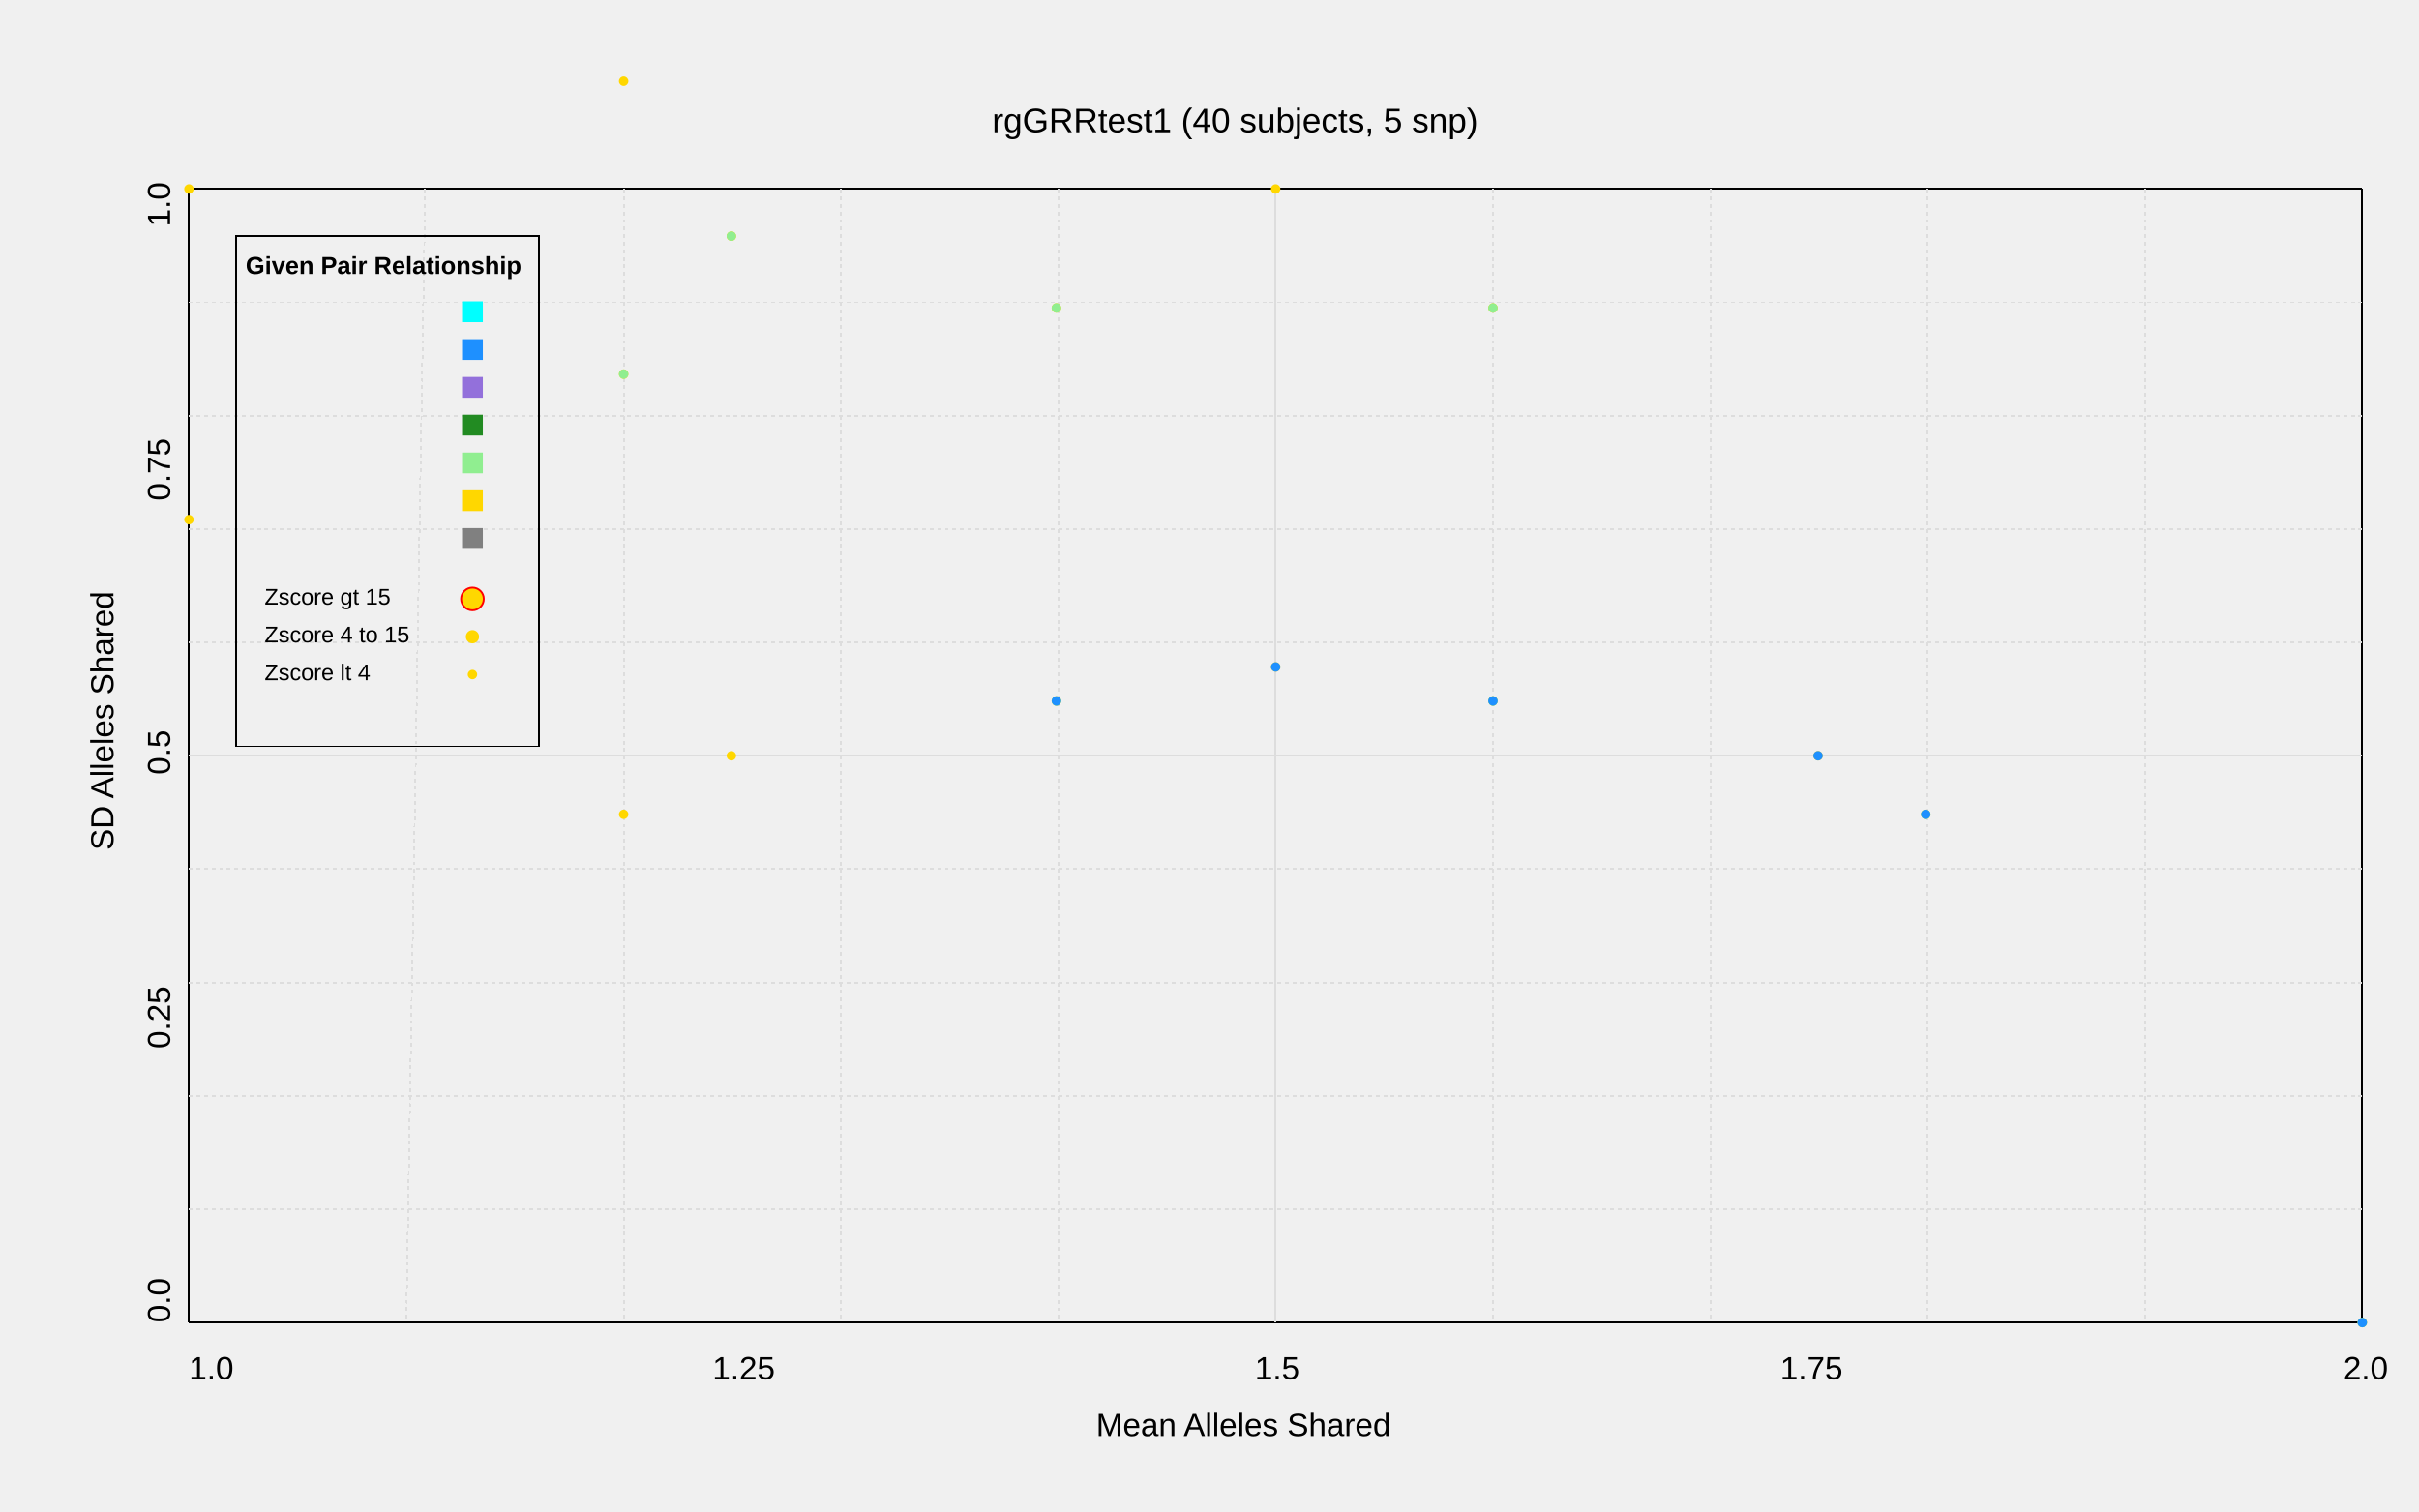
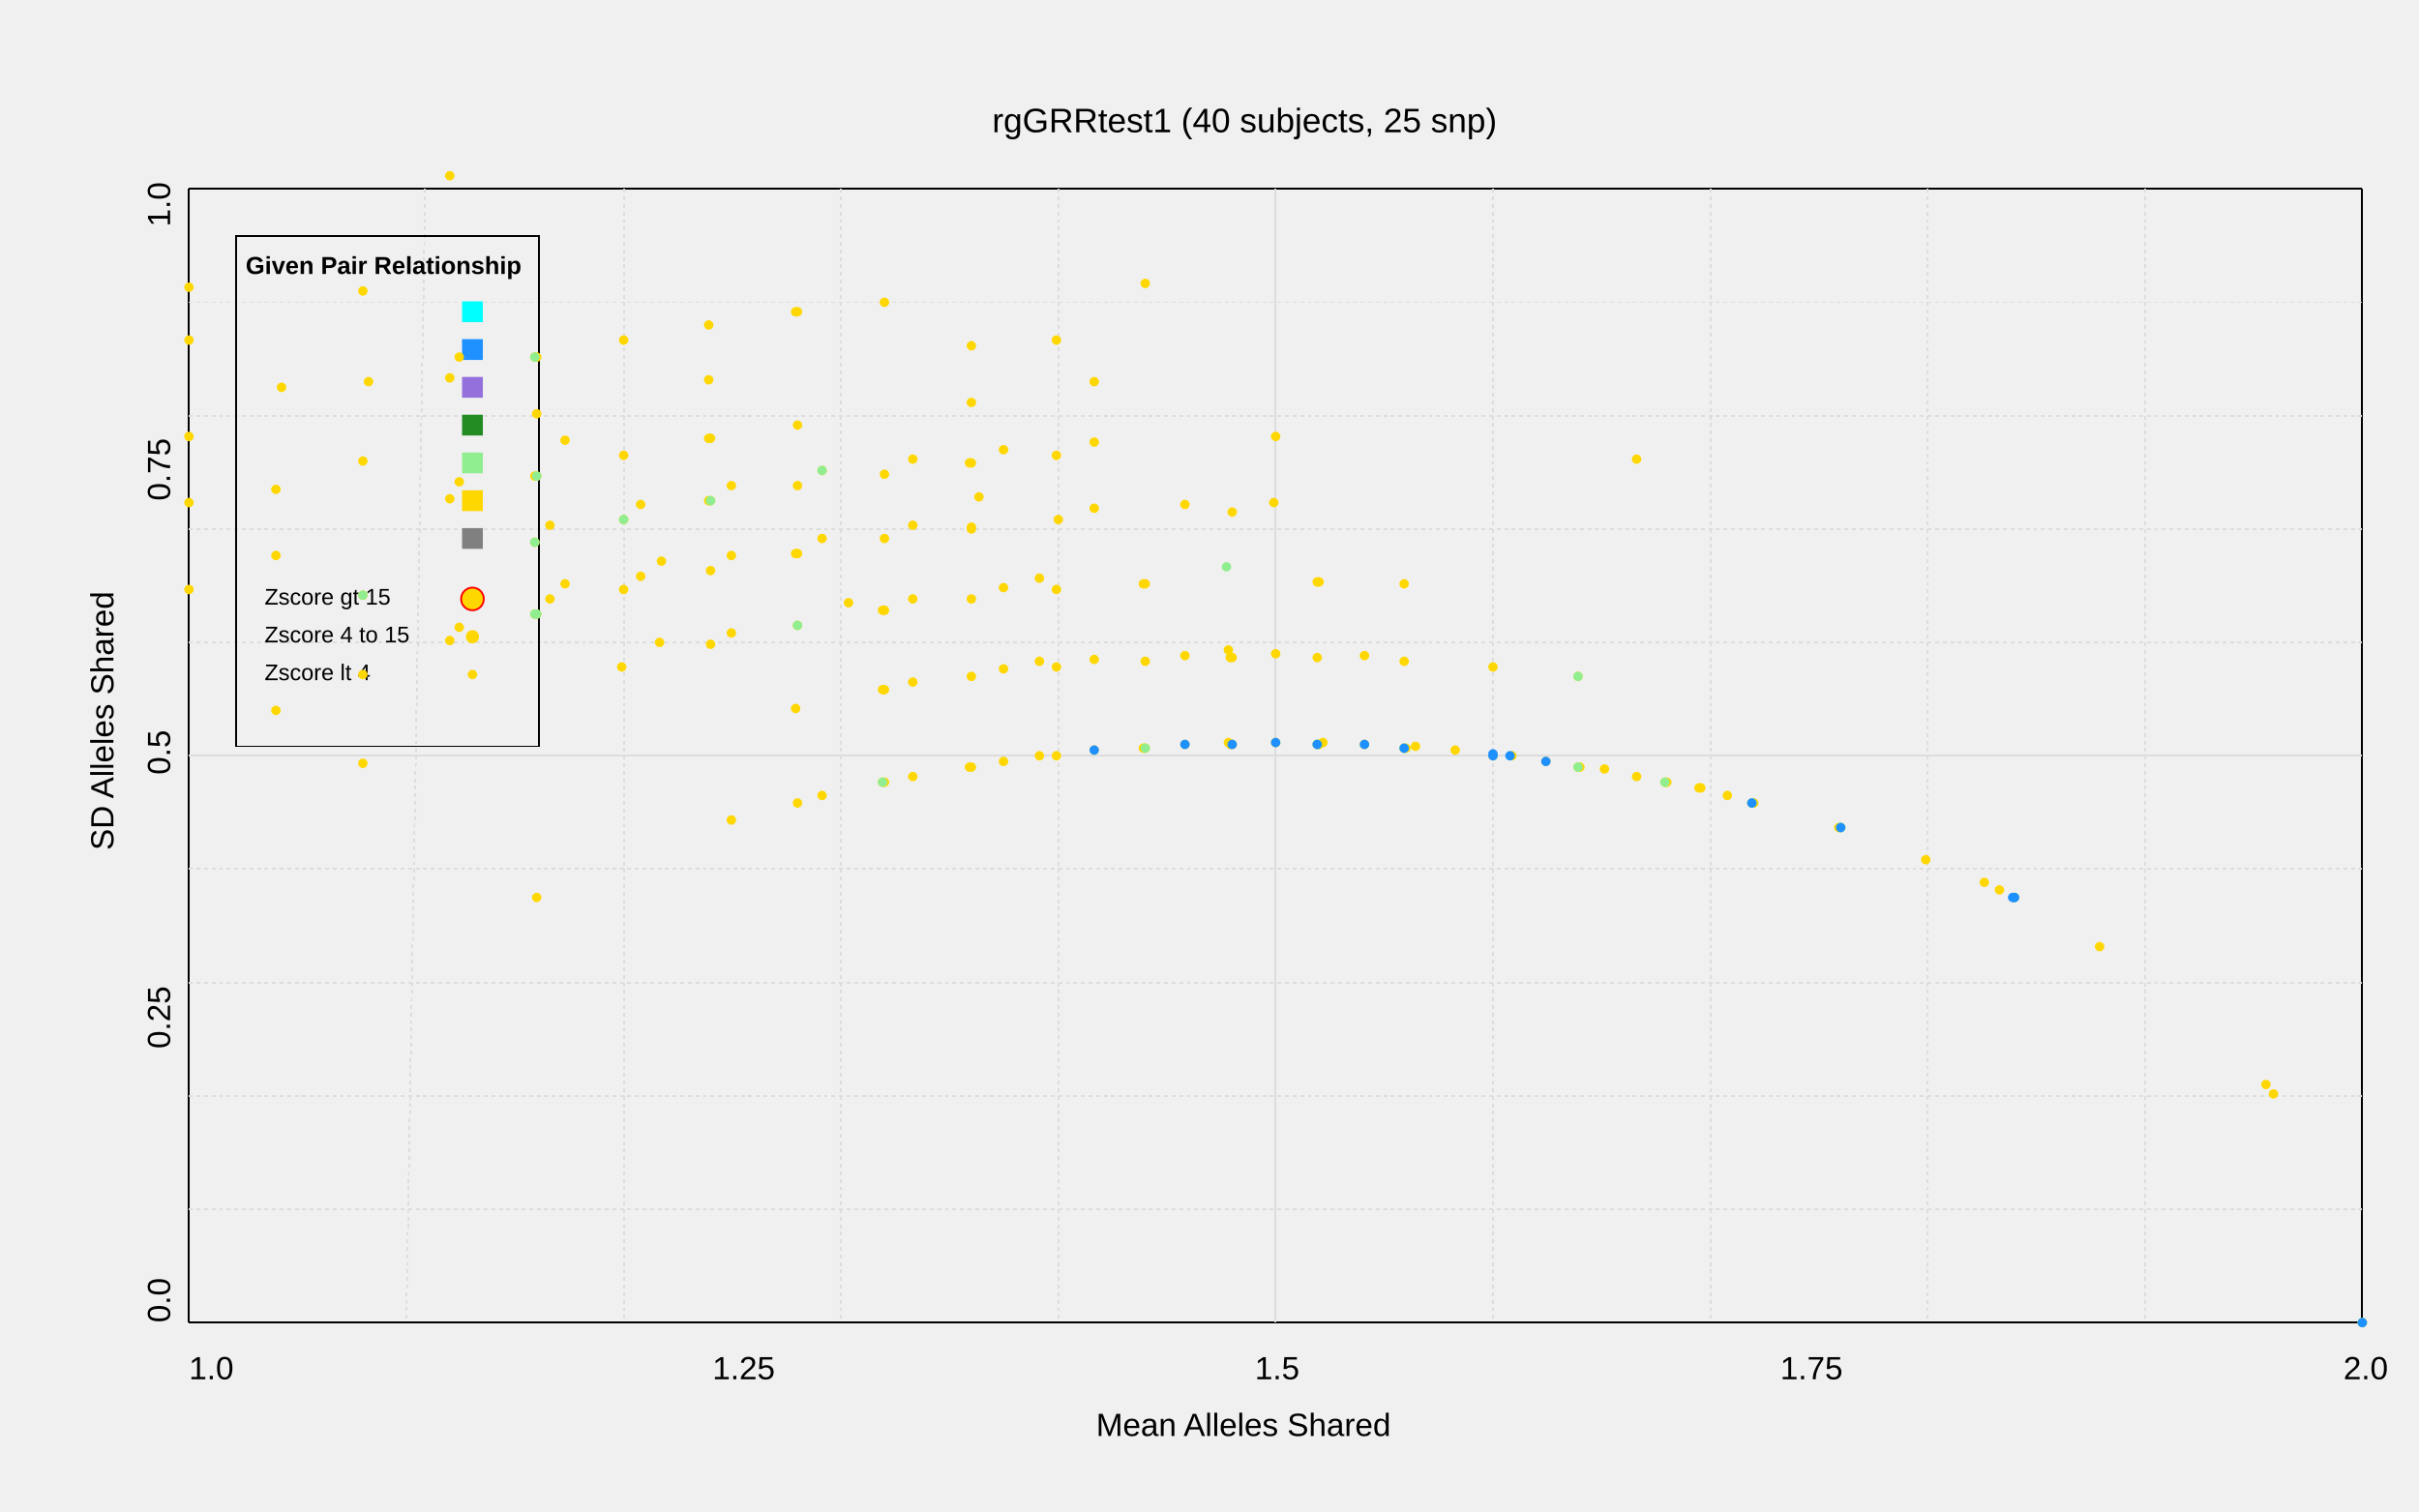
<svg xmlns="http://www.w3.org/2000/svg" width="1280" height="800" version="1.2" viewBox="0 0 1280 800">
  <defs>
    <symbol id="cbRect" overflow="visible">
      <rect x="-5" y="-5" width="10" height="10" fill="white" stroke="dimgray" stroke-width="1" cursor="pointer" />
    </symbol>
    <symbol id="cbCross" overflow="visible">
      <g pointer-events="none" stroke="black" stroke-width="1">
        <line x1="-3" y1="-3" x2="3" y2="3" />
        <line x1="3" y1="-3" x2="-3" y2="3" />
      </g>
    </symbol>
  </defs>
  <g style="stroke-width:1.0; stroke:black; shape-rendering:crispEdges">
    <path d="M 100 100 L 1250 100 Z" />
    <path d="M 100 700 L 1250 700 Z" />
    <path d="M 100  100 L 100  700 Z" />
    <path d="M 1250 100 L 1250 700 Z" />
  </g>
  <g transform="translate(100,100)">
    <g style="fill:none; stroke:#dddddd; stroke-width:1; stroke-dasharray:2,2; text-anchor:end; shape-rendering:crispEdges">
      <line x1="125" y1="0" x2="115" y2="600" />
      <line x1="230" y1="0" x2="230" y2="600" />
      <line x1="345" y1="0" x2="345" y2="600" />
      <line x1="460" y1="0" x2="460" y2="600" />
      <line x1="575" y1="0" x2="575" y2="600" style="stroke-dasharray:none;" />
      <line x1="690" y1="0" x2="690" y2="600" />
      <line x1="805" y1="0" x2="805" y2="600" />
      <line x1="920" y1="0" x2="920" y2="600" />
      <line x1="1035" y1="0" x2="1035" y2="600" />
      <line x1="0" y1="60" x2="1150" y2="60" />
      <line x1="0" y1="120" x2="1150" y2="120" />
      <line x1="0" y1="180" x2="1150" y2="180" />
      <line x1="0" y1="240" x2="1150" y2="240" />
      <line x1="0" y1="300" x2="1150" y2="300" style="stroke-dasharray:none;" />
      <line x1="0" y1="360" x2="1150" y2="360" />
      <line x1="0" y1="420" x2="1150" y2="420" />
      <line x1="0" y1="480" x2="1150" y2="480" />
      <line x1="0" y1="540" x2="1150" y2="540" />
    </g>
    <g style="fill:black; stroke:none" font-size="12" font-family="Arial" transform="translate(25,25)">
      <rect width="160" height="270" style="fill:none; stroke:black; shape-rendering:crispEdges" />
      <text x="5" y="20" style="fill:black; stroke:none;" font-size="13" font-weight="bold">Given Pair Relationship</text>
      <rect x="120" y="35" width="10" height="10" fill="cyan" stroke="cyan" stroke-width="1" cursor="pointer" />
      <rect x="120" y="55" width="10" height="10" fill="dodgerblue" stroke="dodgerblue" stroke-width="1" cursor="pointer" />
      <rect x="120" y="75" width="10" height="10" fill="mediumpurple" stroke="mediumpurple" stroke-width="1" cursor="pointer" />
      <rect x="120" y="95" width="10" height="10" fill="forestgreen" stroke="forestgreen" stroke-width="1" cursor="pointer" />
      <rect x="120" y="115" width="10" height="10" fill="lightgreen" stroke="lightgreen" stroke-width="1" cursor="pointer" />
      <rect x="120" y="135" width="10" height="10" fill="gold" stroke="gold" stroke-width="1" cursor="pointer" />
      <rect x="120" y="155" width="10" height="10" fill="gray" stroke="gray" stroke-width="1" cursor="pointer" />
      <text x="15" y="195" style="fill:black; stroke:none" font-size="12" font-family="Arial">Zscore gt 15</text>
      <circle cx="125" cy="192" r="6" style="stroke:red; fill:gold; fill-opacity:1.0; stroke-width:1;" />
      <text x="15" y="215" style="fill:black; stroke:none" font-size="12" font-family="Arial">Zscore 4 to 15</text>
      <circle cx="125" cy="212" r="3" style="stroke:gold; fill:gold; fill-opacity:1.0; stroke-width:1;" />
      <text x="15" y="235" style="fill:black; stroke:none" font-size="12" font-family="Arial">Zscore lt 4</text>
      <circle cx="125" cy="232" r="2" style="stroke:gold; fill:gold; fill-opacity:1.0; stroke-width:1;" />
      <g id="checkboxes">
    </g>
    </g>
    <g style="fill:black; stroke:none" font-size="17" font-family="Arial">
      <text x="480" y="660">Mean Alleles Shared</text>
      <text x="0" y="630">1.0</text>
      <text x="277" y="630">1.25</text>
      <text x="564" y="630">1.5</text>
      <text x="842" y="630">1.75</text>
      <text x="1140" y="630">2.0</text>
    </g>
    <g transform="rotate(270)" style="fill:black; stroke:none" font-size="17" font-family="Arial">
      <text x="-350" y="-40">SD Alleles Shared</text>
      <text x="-20" y="-10">1.0</text>
      <text x="-165" y="-10">0.75</text>
      <text x="-310" y="-10">0.5</text>
      <text x="-455" y="-10">0.25</text>
      <text x="-600" y="-10">0.0</text>
    </g>
    <g style="fill:black; stroke:none" font-size="18" font-family="Arial">
-       <text x="425" y="-30">rgGRRtest1 (40 subjects, 5 snp)</text>
+       <text x="425" y="-30">rgGRRtest1 (40 subjects, 25 snp)</text>
    </g>
    <g id="unrelated" style="stroke:gold; fill:gold; fill-opacity:1.0; stroke-width:1;" cursor="pointer">
-       <circle cx="-287" cy="25" r="2" />
-       <circle cx="575" cy="0" r="2" />
-       <circle cx="919" cy="331" r="2" />
-       <circle cx="690" cy="63" r="2" />
-       <circle cx="862" cy="300" r="2" />
-       <circle cx="575" cy="253" r="2" />
-       <circle cx="287" cy="25" r="2" />
-       <circle cx="287" cy="300" r="2" />
-       <circle cx="459" cy="271" r="2" />
-       <circle cx="230" cy="-57" r="2" />
-       <circle cx="459" cy="63" r="2" />
+       <circle cx="276" cy="202" r="2" />
+       <circle cx="479" cy="134" r="2" />
+       <circle cx="874" cy="338" r="2" />
+       <circle cx="230" cy="212" r="2" />
+       <circle cx="827" cy="325" r="2" />
+       <circle cx="183" cy="152" r="2" />
+       <circle cx="873" cy="338" r="2" />
+       <circle cx="598" cy="208" r="2" />
+       <circle cx="799" cy="317" r="2" />
+       <circle cx="506" cy="50" r="2" />
+       <circle cx="550" cy="293" r="2" />
+       <circle cx="414" cy="83" r="2" />
+       <circle cx="230" cy="80" r="2" />
+       <circle cx="92" cy="144" r="2" />
+       <circle cx="414" cy="258" r="2" />
+       <circle cx="1099" cy="474" r="2" />
+       <circle cx="46" cy="194" r="2" />
+       <circle cx="479" cy="169" r="2" />
      <circle cx="1150" cy="600" r="2" />
-       <circle cx="0" cy="175" r="2" />
-       <circle cx="230" cy="98" r="2" />
-       <circle cx="230" cy="331" r="2" />
-       <circle cx="0" cy="0" r="2" />
-       <circle cx="690" cy="271" r="2" />
-       <circle cx="-229" cy="-57" r="2" />
+       <circle cx="600" cy="293" r="2" />
+       <circle cx="183" cy="187" r="2" />
+       <circle cx="450" cy="300" r="2" />
+       <circle cx="322" cy="65" r="2" />
+       <circle cx="459" cy="141" r="2" />
+       <circle cx="766" cy="311" r="2" />
+       <circle cx="95" cy="102" r="2" />
+       <circle cx="700" cy="300" r="2" />
+       <circle cx="527" cy="294" r="2" />
+       <circle cx="800" cy="317" r="2" />
+       <circle cx="431" cy="211" r="2" />
+       <circle cx="275" cy="101" r="2" />
+       <circle cx="414" cy="145" r="2" />
+       <circle cx="368" cy="60" r="2" />
+       <circle cx="321" cy="193" r="2" />
+       <circle cx="414" cy="217" r="2" />
+       <circle cx="550" cy="244" r="2" />
+       <circle cx="367" cy="314" r="2" />
+       <circle cx="598" cy="294" r="2" />
+       <circle cx="183" cy="89" r="2" />
+       <circle cx="414" cy="113" r="2" />
+       <circle cx="184" cy="225" r="2" />
+       <circle cx="670" cy="297" r="2" />
+       <circle cx="383" cy="143" r="2" />
+       <circle cx="367" cy="223" r="2" />
+       <circle cx="275" cy="132" r="2" />
+       <circle cx="287" cy="235" r="2" />
+       <circle cx="644" cy="296" r="2" />
+       <circle cx="368" cy="185" r="2" />
+       <circle cx="828" cy="325" r="2" />
+       <circle cx="958" cy="371" r="2" />
+       <circle cx="414" cy="179" r="2" />
+       <circle cx="239" cy="205" r="2" />
+       <circle cx="450" cy="206" r="2" />
+       <circle cx="368" cy="223" r="2" />
+       <circle cx="643" cy="250" r="2" />
+       <circle cx="782" cy="314" r="2" />
+       <circle cx="229" cy="253" r="2" />
+       <circle cx="506" cy="250" r="2" />
+       <circle cx="950" cy="367" r="2" />
+       <circle cx="184" cy="89" r="2" />
+       <circle cx="736" cy="306" r="2" />
+       <circle cx="383" cy="217" r="2" />
+       <circle cx="735" cy="306" r="2" />
+       <circle cx="552" cy="294" r="2" />
+       <circle cx="275" cy="72" r="2" />
+       <circle cx="505" cy="296" r="2" />
+       <circle cx="551" cy="294" r="2" />
+       <circle cx="276" cy="132" r="2" />
+       <circle cx="460" cy="175" r="2" />
+       <circle cx="143" cy="89" r="2" />
+       <circle cx="506" cy="296" r="2" />
+       <circle cx="-138" cy="-7" r="2" />
+       <circle cx="349" cy="219" r="2" />
+       <circle cx="0" cy="166" r="2" />
+       <circle cx="735" cy="258" r="2" />
+       <circle cx="814" cy="321" r="2" />
+       <circle cx="459" cy="253" r="2" />
+       <circle cx="143" cy="232" r="2" />
+       <circle cx="431" cy="303" r="2" />
+       <circle cx="479" cy="102" r="2" />
+       <circle cx="690" cy="300" r="2" />
+       <circle cx="322" cy="193" r="2" />
+       <circle cx="-184" cy="152" r="2" />
+       <circle cx="766" cy="143" r="2" />
+       <circle cx="335" cy="149" r="2" />
+       <circle cx="919" cy="355" r="2" />
+       <circle cx="383" cy="311" r="2" />
+       <circle cx="597" cy="294" r="2" />
+       <circle cx="0" cy="212" r="2" />
+       <circle cx="527" cy="247" r="2" />
+       <circle cx="138" cy="239" r="2" />
+       <circle cx="459" cy="80" r="2" />
+       <circle cx="46" cy="276" r="2" />
+       <circle cx="138" cy="-7" r="2" />
+       <circle cx="505" cy="209" r="2" />
+       <circle cx="46" cy="159" r="2" />
+       <circle cx="575" cy="246" r="2" />
+       <circle cx="184" cy="119" r="2" />
+       <circle cx="0" cy="80" r="2" />
+       <circle cx="0" cy="52" r="2" />
+       <circle cx="322" cy="157" r="2" />
+       <circle cx="383" cy="261" r="2" />
+       <circle cx="-138" cy="164" r="2" />
+       <circle cx="966" cy="375" r="2" />
+       <circle cx="335" cy="185" r="2" />
+       <circle cx="622" cy="294" r="2" />
+       <circle cx="575" cy="131" r="2" />
+       <circle cx="622" cy="247" r="2" />
+       <circle cx="413" cy="145" r="2" />
+       <circle cx="335" cy="321" r="2" />
+       <circle cx="781" cy="314" r="2" />
+       <circle cx="383" cy="178" r="2" />
+       <circle cx="92" cy="257" r="2" />
+       <circle cx="138" cy="100" r="2" />
+       <circle cx="368" cy="265" r="2" />
+       <circle cx="-191" cy="49" r="2" />
+       <circle cx="414" cy="306" r="2" />
+       <circle cx="479" cy="249" r="2" />
+       <circle cx="450" cy="250" r="2" />
+       <circle cx="321" cy="275" r="2" />
+       <circle cx="92" cy="54" r="2" />
+       <circle cx="597" cy="248" r="2" />
+       <circle cx="239" cy="167" r="2" />
+       <circle cx="479" cy="297" r="2" />
+       <circle cx="92" cy="304" r="2" />
+       <circle cx="1011" cy="401" r="2" />
+       <circle cx="413" cy="306" r="2" />
+       <circle cx="184" cy="375" r="2" />
+       <circle cx="191" cy="178" r="2" />
+       <circle cx="575" cy="293" r="2" />
+       <circle cx="0" cy="131" r="2" />
+       <circle cx="191" cy="217" r="2" />
+       <circle cx="138" cy="164" r="2" />
+       <circle cx="643" cy="296" r="2" />
+       <circle cx="322" cy="325" r="2" />
+       <circle cx="552" cy="248" r="2" />
+       <circle cx="690" cy="253" r="2" />
+       <circle cx="718" cy="303" r="2" />
+       <circle cx="551" cy="248" r="2" />
+       <circle cx="414" cy="180" r="2" />
+       <circle cx="230" cy="141" r="2" />
+       <circle cx="367" cy="265" r="2" />
+       <circle cx="643" cy="209" r="2" />
+       <circle cx="275" cy="165" r="2" />
+       <circle cx="276" cy="165" r="2" />
+       <circle cx="1103" cy="479" r="2" />
+       <circle cx="552" cy="171" r="2" />
+       <circle cx="92" cy="215" r="2" />
+       <circle cx="459" cy="300" r="2" />
+       <circle cx="49" cy="105" r="2" />
+       <circle cx="287" cy="194" r="2" />
+       <circle cx="597" cy="208" r="2" />
+       <circle cx="199" cy="209" r="2" />
+       <circle cx="287" cy="334" r="2" />
+       <circle cx="322" cy="231" r="2" />
+       <circle cx="527" cy="167" r="2" />
+       <circle cx="199" cy="133" r="2" />
+       <circle cx="230" cy="175" r="2" />
+       <circle cx="431" cy="138" r="2" />
+       <circle cx="459" cy="212" r="2" />
+       <circle cx="143" cy="155" r="2" />
+       <circle cx="183" cy="225" r="2" />
+       <circle cx="431" cy="254" r="2" />
+       <circle cx="574" cy="166" r="2" />
+       <circle cx="321" cy="65" r="2" />
+       <circle cx="184" cy="152" r="2" />
+       <circle cx="276" cy="241" r="2" />
+       <circle cx="418" cy="163" r="2" />
+       <circle cx="506" cy="209" r="2" />
+       <circle cx="749" cy="307" r="2" />
+       <circle cx="649" cy="295" r="2" />
+       <circle cx="368" cy="314" r="2" />
+       <circle cx="249" cy="240" r="2" />
+       <circle cx="322" cy="125" r="2" />
+       <circle cx="250" cy="197" r="2" />
+       <circle cx="368" cy="151" r="2" />
+       <circle cx="287" cy="157" r="2" />
    </g>
    <g id="parents" style="stroke:lightgreen; fill:lightgreen; fill-opacity:1.0; stroke-width:1;" cursor="pointer">
-       <circle cx="287" cy="25" r="2" />
-       <circle cx="919" cy="331" r="2" />
-       <circle cx="690" cy="63" r="2" />
+       <circle cx="874" cy="338" r="2" />
+       <circle cx="827" cy="325" r="2" />
+       <circle cx="643" cy="296" r="2" />
+       <circle cx="230" cy="175" r="2" />
+       <circle cx="276" cy="165" r="2" />
+       <circle cx="549" cy="200" r="2" />
+       <circle cx="966" cy="375" r="2" />
      <circle cx="1150" cy="600" r="2" />
-       <circle cx="459" cy="271" r="2" />
-       <circle cx="459" cy="63" r="2" />
-       <circle cx="230" cy="98" r="2" />
-       <circle cx="690" cy="271" r="2" />
+       <circle cx="183" cy="187" r="2" />
+       <circle cx="781" cy="314" r="2" />
+       <circle cx="735" cy="306" r="2" />
+       <circle cx="322" cy="231" r="2" />
+       <circle cx="506" cy="296" r="2" />
+       <circle cx="367" cy="314" r="2" />
+       <circle cx="183" cy="225" r="2" />
+       <circle cx="735" cy="258" r="2" />
+       <circle cx="184" cy="152" r="2" />
+       <circle cx="183" cy="89" r="2" />
+       <circle cx="184" cy="225" r="2" />
+       <circle cx="92" cy="215" r="2" />
+       <circle cx="597" cy="294" r="2" />
+       <circle cx="335" cy="149" r="2" />
    </g>
    <g id="parentchild" style="stroke:dodgerblue; fill:dodgerblue; fill-opacity:1.0; stroke-width:1;" cursor="pointer">
-       <circle cx="919" cy="331" r="2" />
-       <circle cx="862" cy="300" r="2" />
-       <circle cx="575" cy="253" r="2" />
+       <circle cx="699" cy="300" r="2" />
+       <circle cx="874" cy="338" r="2" />
+       <circle cx="966" cy="375" r="2" />
+       <circle cx="622" cy="294" r="2" />
+       <circle cx="690" cy="300" r="2" />
+       <circle cx="527" cy="294" r="2" />
+       <circle cx="479" cy="297" r="2" />
      <circle cx="1150" cy="600" r="2" />
-       <circle cx="459" cy="271" r="2" />
-       <circle cx="690" cy="271" r="2" />
+       <circle cx="690" cy="299" r="2" />
+       <circle cx="827" cy="325" r="2" />
+       <circle cx="552" cy="294" r="2" />
+       <circle cx="965" cy="375" r="2" />
+       <circle cx="643" cy="296" r="2" />
+       <circle cx="718" cy="303" r="2" />
+       <circle cx="597" cy="294" r="2" />
+       <circle cx="575" cy="293" r="2" />
    </g>
    <g id="unknown" style="stroke:gray; fill:gray; fill-opacity:1.0; stroke-width:1;" cursor="pointer">
</g>
    <g id="halfsibs" style="stroke:forestgreen; fill:forestgreen; fill-opacity:1.0; stroke-width:1;" cursor="pointer">
</g>
    <g id="sibpairs" style="stroke:mediumpurple; fill:mediumpurple; fill-opacity:1.0; stroke-width:1;" cursor="pointer">
</g>
    <g id="dupe" style="stroke:cyan; fill:cyan; fill-opacity:1.0; stroke-width:1;" cursor="pointer">
</g>
  </g>
  <g id="btTip" visibility="hidden" style="stroke-width:1.0; fill:black; stroke:none;" font-size="10" font-family="Arial">
    <rect width="250" height="110" style="fill:silver" rx="2" ry="2" />
    <rect id="btHead" width="250" height="20" rx="2" ry="2" />
    <text id="btRel" y="14" x="85">unrelated</text>
    <text id="btMean" y="40" x="4">mean=1.5 +/- 0.04</text>
    <text id="btSdev" y="60" x="4">sdev=0.7 +/- 0.03</text>
    <text id="btPair" y="80" x="4">npairs=1152</text>
    <text id="btGeno" y="100" x="4">ngenos=4783 +/- 24 (min=1000, max=5000)</text>
  </g>
  <g id="otTip" visibility="hidden" style="stroke-width:1.0; fill:black; stroke:none;" font-size="10" font-family="Arial">
    <rect width="150" height="180" style="fill:silver" rx="2" ry="2" />
    <rect id="otHead" width="150" height="20" rx="2" ry="2" />
    <text id="otRel" y="14" x="40">sibpairs</text>
    <text id="otS1" y="40" x="4">s1=fid1,iid1</text>
    <text id="otS2" y="60" x="4">s2=fid2,iid2</text>
    <text id="otMean" y="80" x="4">mean=1.82</text>
    <text id="otSdev" y="100" x="4">sdev=0.7</text>
    <text id="otGeno" y="120" x="4">ngeno=4487</text>
    <text id="otRmean" y="140" x="4">relmean=1.85</text>
    <text id="otRsdev" y="160" x="4">relsdev=0.65</text>
  </g>
</svg>
